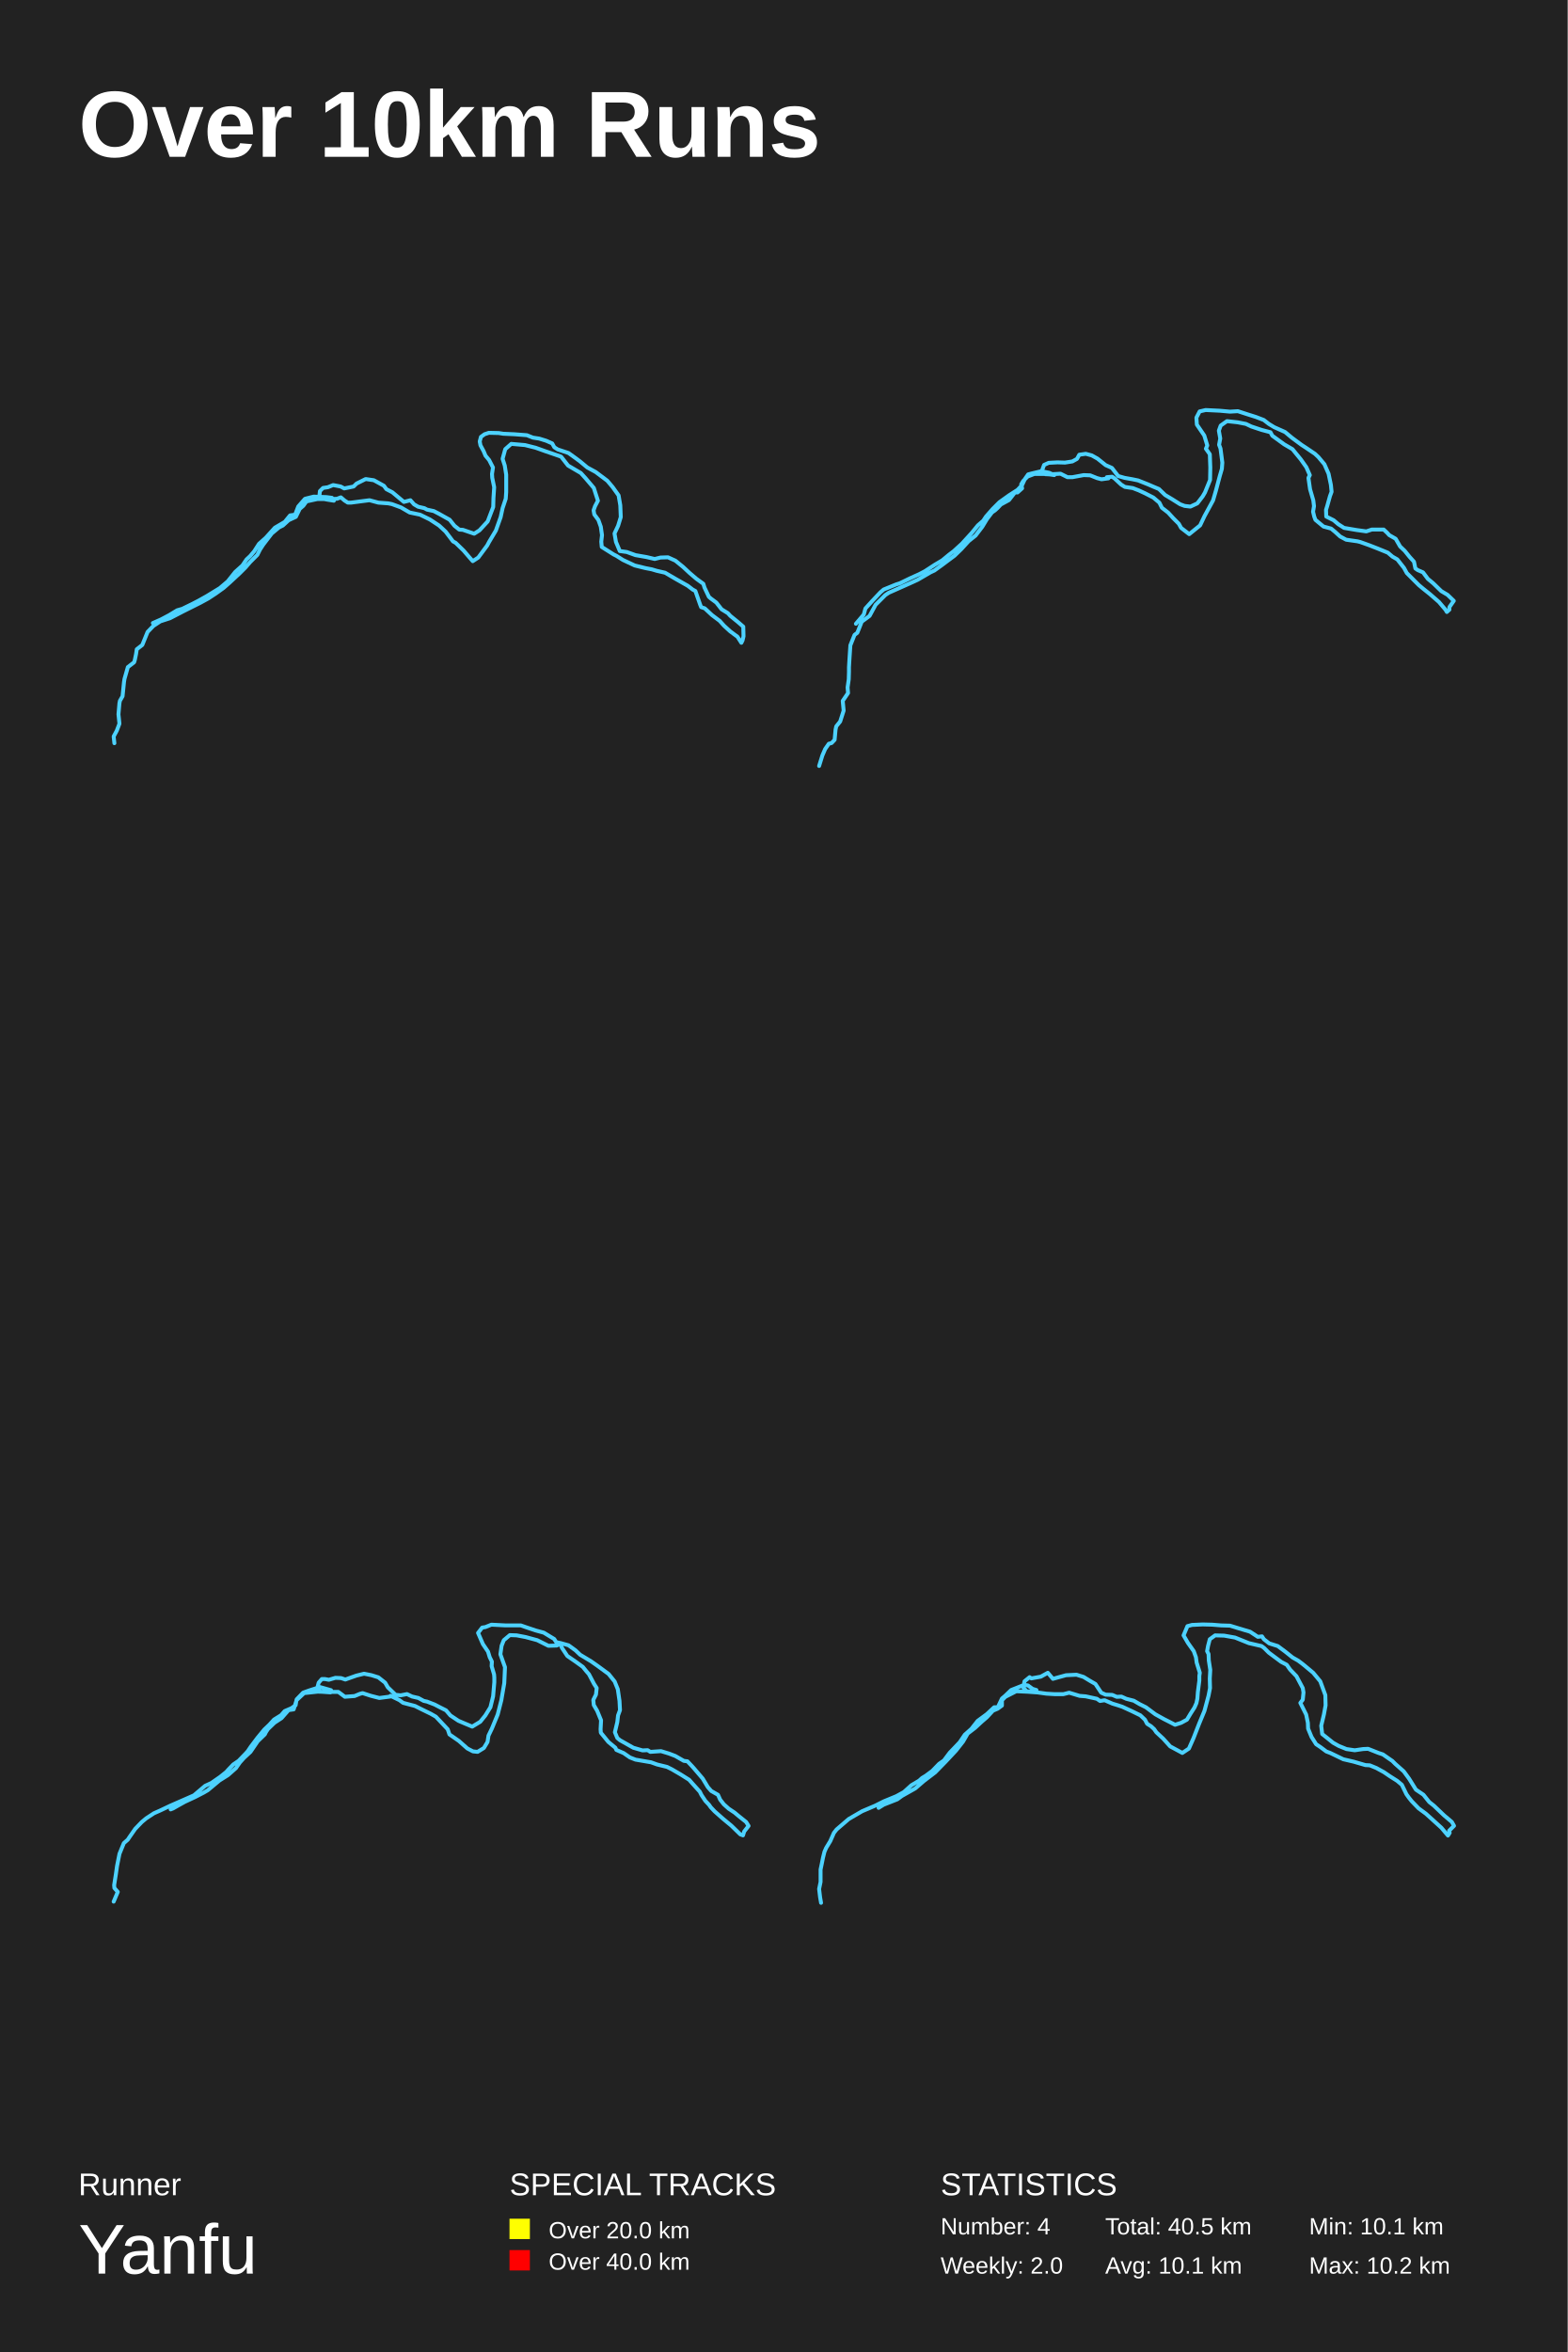
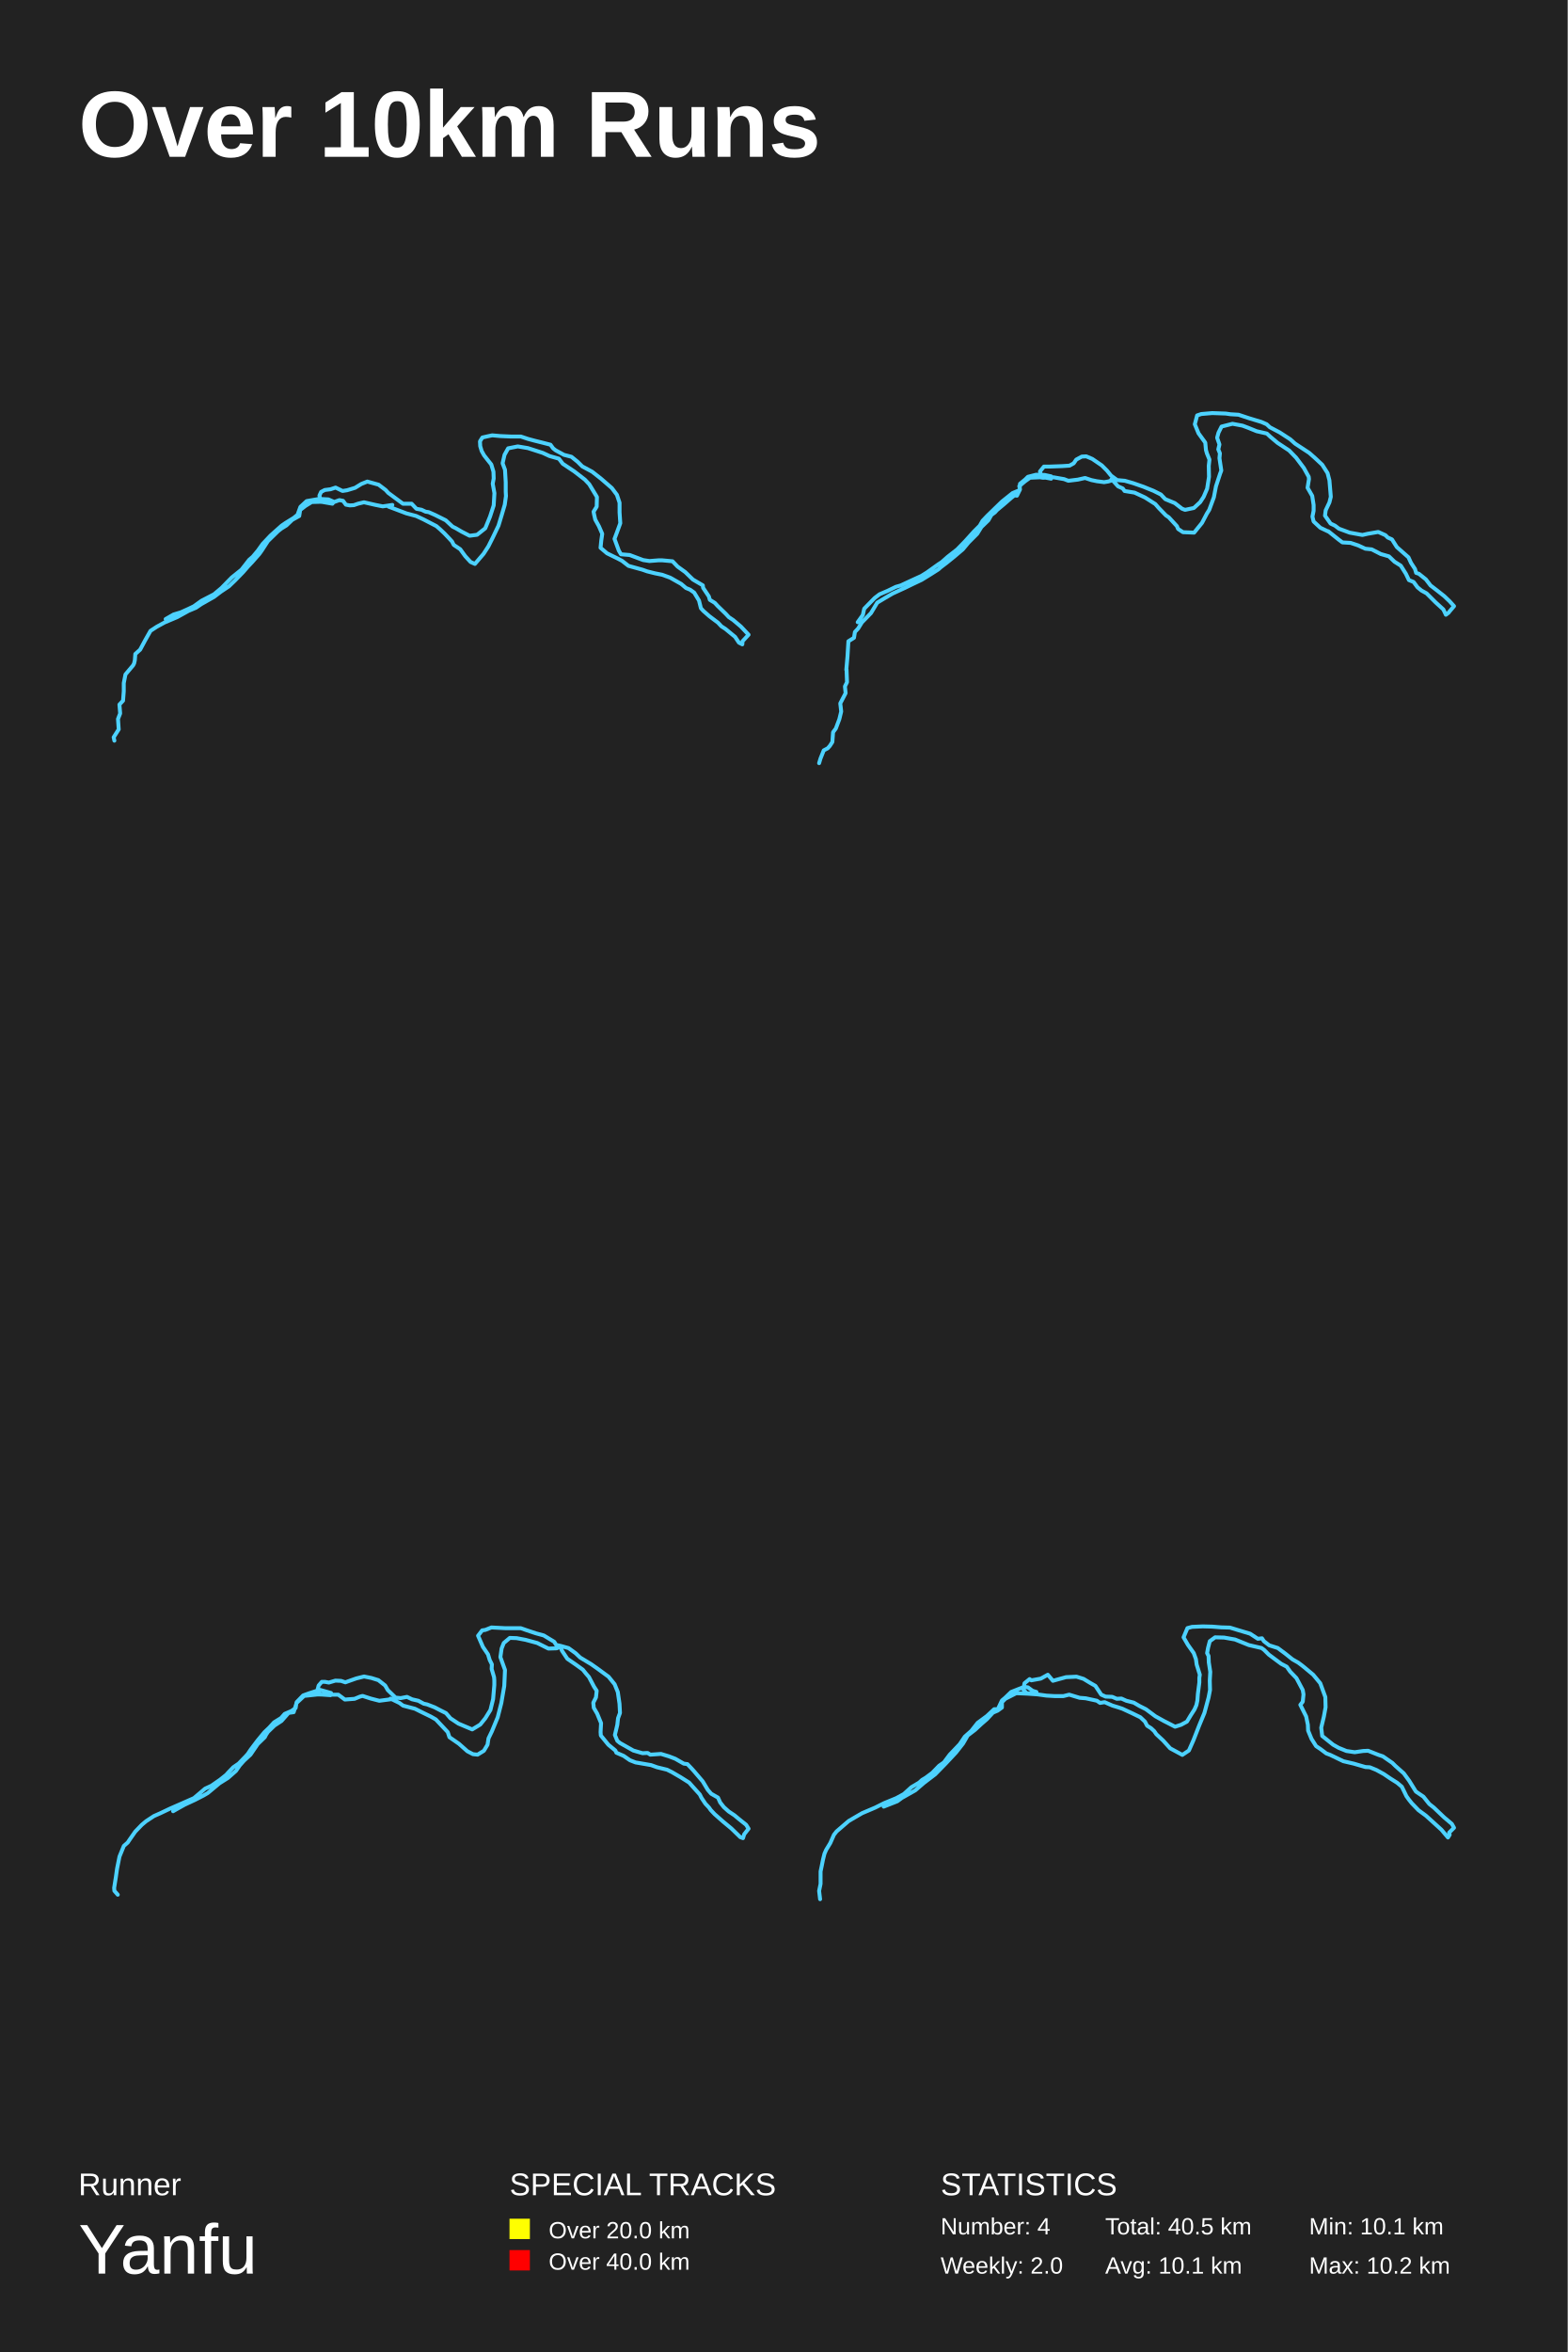
<svg xmlns="http://www.w3.org/2000/svg" baseProfile="full" height="300mm" version="1.1" viewBox="0,0,200,300" width="200mm">
  <defs />
  <rect fill="#222222" height="300" width="200" x="0" y="0" />
  <text fill="#FFFFFF" style="font-size:12px; font-family:Arial; font-weight:bold;" x="10" y="20">Over 10km Runs</text>
  <text fill="#FFFFFF" style="font-size:4px; font-family:Arial" x="10" y="280">Runner</text>
  <text fill="#FFFFFF" style="font-size:9px; font-family:Arial" x="10" y="290">Yanfu</text>
  <text fill="#FFFFFF" style="font-size:4px; font-family:Arial" x="65" y="280">SPECIAL TRACKS</text>
  <rect fill="yellow" height="2.6" width="2.6" x="65" y="283" />
  <text fill="#FFFFFF" style="font-size:3px; font-family:Arial" x="70" y="285.5">Over 20.0 km</text>
  <rect fill="red" height="2.6" width="2.6" x="65" y="287" />
  <text fill="#FFFFFF" style="font-size:3px; font-family:Arial" x="70" y="289.5">Over 40.0 km</text>
  <text fill="#FFFFFF" style="font-size:4px; font-family:Arial" x="120" y="280">STATISTICS</text>
  <text fill="#FFFFFF" style="font-size:3px; font-family:Arial" x="120" y="285">Number: 4</text>
  <text fill="#FFFFFF" style="font-size:3px; font-family:Arial" x="120" y="290">Weekly: 2.0</text>
  <text fill="#FFFFFF" style="font-size:3px; font-family:Arial" x="141" y="285">Total: 40.5 km</text>
  <text fill="#FFFFFF" style="font-size:3px; font-family:Arial" x="141" y="290">Avg: 10.1 km</text>
  <text fill="#FFFFFF" style="font-size:3px; font-family:Arial" x="167" y="285">Min: 10.1 km</text>
  <text fill="#FFFFFF" style="font-size:3px; font-family:Arial" x="167" y="290">Max: 10.2 km</text>
-   <polyline fill="none" opacity="1" points="14.592,94.795 14.5,93.935 14.899,93.198 15.237,92.308 15.114,91.11 15.237,89.697 15.298,89.39 15.636,88.806 15.82,86.994 15.882,86.595 16.312,85.09 17.11,84.475 17.202,84.168 17.356,83.431 17.448,82.817 18.154,82.264 18.829,80.605 19.566,79.838 20.457,79.254 21.685,78.855 23.343,77.995 24.817,77.258 25.554,76.889 26.567,76.336 27.55,75.691 28.532,74.985 29.3,74.309 30.589,73.111 31.296,72.405 31.91,71.698 32.831,70.777 33.169,70.101 33.568,69.487 34.673,68.043 35.594,67.275 36.086,67.03 36.823,66.354 37.744,65.924 38.235,64.91 38.696,64.511 39.095,63.958 40.507,63.651 41.06,63.651 42.257,63.651 42.994,63.62 43.486,63.436 43.946,63.835 44.376,64.112 44.775,64.112 45.481,64.02 45.942,63.958 47.139,63.805 48.276,64.112 49.534,64.204 49.995,64.296 51.162,64.726 52.267,65.371 53.588,65.648 54.846,66.262 56.013,67.03 56.412,67.398 56.842,67.798 57.426,68.565 57.794,69.057 58.132,69.241 59.145,70.224 59.882,71.084 60.312,71.575 61.018,71.115 62.154,69.579 62.4,69.118 63.26,67.675 63.874,65.955 64.119,64.818 64.519,63.62 64.58,62.76 64.58,61.378 64.58,60.549 64.396,59.382 64.119,58.522 64.457,57.293 65.225,56.617 66.975,56.771 68.326,57.109 69.616,57.57 70.875,58 71.581,58.245 72.471,59.382 74.099,60.334 74.713,61.01 75.757,62.238 76.279,63.866 75.91,64.573 75.726,65.095 75.818,65.617 76.34,66.323 76.647,67.183 76.801,68.258 76.708,69.088 76.77,69.763 78.274,70.715 78.643,70.9 79.472,71.422 80.976,72.128 82.358,72.466 83.157,72.62 83.771,72.804 84.845,73.05 86.104,73.787 87.24,74.432 87.732,74.708 88.376,75.2 88.714,75.384 89.328,77.135 89.451,77.442 89.912,77.595 90.833,78.455 91.815,79.193 92.368,79.807 93.136,80.513 94.088,81.22 94.579,81.988 94.732,81.68 94.855,81.158 94.824,79.93 94.149,79.346 93.166,78.548 92.859,78.21 92.061,77.718 91.386,76.858 90.679,76.336 90.434,76.121 89.881,74.954 89.727,74.463 88.837,73.818 88.008,73.111 87.148,72.313 86.166,71.514 85.214,71.084 84.262,71.115 83.525,71.299 82.481,71.053 81.069,70.808 79.963,70.408 79.073,70.285 78.582,69.118 78.397,68.043 78.858,67.06 79.196,65.955 79.134,64.45 78.919,63.19 78.152,62.115 77.476,61.317 76.002,60.211 74.928,59.627 74.006,58.86 73.515,58.491 72.533,57.785 71.151,57.324 70.721,57.047 70.445,56.556 69.677,56.218 68.787,55.942 67.988,55.819 67.221,55.512 65.624,55.389 64.212,55.327 63.628,55.235 62.369,55.205 61.817,55.389 61.356,55.727 61.202,56.31 61.295,56.802 61.694,57.539 61.939,58.122 62.4,58.675 62.891,59.627 62.768,60.457 62.799,60.948 63.045,62.146 62.953,63.528 62.922,64.665 62.216,66.508 61.172,67.644 60.496,68.074 59.053,67.583 58.592,67.552 57.978,67.06 57.364,66.293 56.535,65.832 56.044,65.555 55.338,65.187 54.478,65.003 54.14,64.818 53.342,64.634 52.82,64.327 52.359,63.805 51.53,64.02 50.056,62.791 49.289,62.392 48.982,61.962 47.692,61.255 46.648,61.102 45.481,61.685 45.113,62.054 43.915,62.3 43.455,62.054 42.503,61.87 41.828,62.146 41.213,62.238 40.814,62.638 40.753,63.19 40.998,63.59 41.828,63.743 42.595,63.866 42.35,63.498 41.643,63.405 40.016,63.344 38.911,63.62 38.051,64.603 37.652,65.648 37.007,65.74 36.331,66.569 35.072,67.306 33.906,68.596 33.046,69.364 32.432,70.316 31.91,70.93 31.449,71.36 30.927,72.128 30.006,72.958 29.054,74.155 28.041,75.015 26.383,76.029 25.339,76.613 24.51,77.043 23.251,77.657 22.606,77.841 21.593,78.455 20.549,79.008 19.505,79.469" stroke="#4DD2FF" stroke-dasharray="none" stroke-linecap="round" stroke-linejoin="round" stroke-width="0.5" />
-   <polyline fill="none" opacity="1" points="104.5,97.7 104.913,96.371 105.268,95.544 105.74,94.865 106.095,94.776 106.478,94.363 106.597,93.063 106.685,92.649 107.187,92.029 107.63,90.641 107.512,89.4 108.191,88.396 108.132,87.687 108.28,86.653 108.309,85.708 108.309,85.117 108.368,84.113 108.487,82.311 109.018,80.982 109.372,80.716 109.727,79.83 109.933,79.298 110.937,78.559 111.705,77.142 112.945,75.901 113.388,75.606 114.983,74.897 116.046,74.424 117.08,73.951 118.704,73.006 119.206,72.77 120.151,72.09 120.623,71.736 121.775,70.879 122.631,70.052 123.576,69.018 124.462,68.31 125.318,67.187 125.909,66.212 126.559,65.356 126.943,65.09 127.297,64.765 127.681,64.351 128.714,63.79 129.482,62.815 129.807,62.815 130.398,62.284 130.279,61.782 130.545,61.338 131.106,60.777 131.963,60.452 133.085,60.452 134.236,60.482 135.299,60.423 136.185,60.866 136.806,60.866 138.252,60.6 139.079,60.63 139.965,60.984 140.526,61.132 141.412,61.014 141.205,60.866 141.885,60.807 142.18,61.014 143.036,61.811 143.509,62.106 144.513,62.254 145.281,62.55 146.107,62.934 147.141,63.465 147.909,64.115 148.234,64.765 149.031,65.385 149.68,66.094 150.389,66.803 150.684,67.335 151.718,68.132 153.106,67.01 153.667,65.828 154.199,64.854 154.76,63.82 155.114,62.609 155.616,60.718 155.882,59.802 155.941,59.005 155.764,57.646 155.705,57.203 155.527,56.73 155.675,55.933 155.498,54.929 155.734,54.279 156.531,53.717 157.89,53.865 158.953,54.072 159.632,54.397 160.961,54.84 162.083,55.135 162.319,55.578 163.825,56.671 164.888,57.292 165.951,58.591 166.66,59.596 167.103,60.6 166.926,60.954 167.133,62.402 167.546,63.82 167.635,64.558 167.516,65.267 167.664,65.887 167.812,66.301 168.845,67.158 169.82,67.423 170.322,67.837 170.971,68.428 171.739,68.841 173.186,69.048 173.54,69.137 174.692,69.55 175.755,69.964 177.055,70.495 177.645,70.998 178.265,71.352 179.122,72.445 179.476,73.095 180.096,73.715 180.509,74.129 181.011,74.631 181.543,75.074 182.429,75.783 183.581,76.787 184.407,77.762 184.585,78.057 184.909,77.762 184.909,77.437 185.47,76.639 184.673,75.871 183.876,75.399 182.842,74.394 182.163,73.833 181.543,73.006 180.864,72.711 180.569,72.504 180.391,71.647 179.83,71.027 179.21,70.259 178.62,69.698 178.059,68.723 177.232,68.25 176.966,67.955 176.523,67.542 175.017,67.542 174.308,67.778 173.038,67.601 171.473,67.335 170.735,66.862 170.145,66.36 169.2,65.887 169.17,65.031 169.318,64.558 169.672,63.288 169.879,62.727 169.79,61.841 169.495,60.423 168.963,59.212 168.196,58.296 167.753,57.882 166.571,57.085 166.069,56.76 164.829,55.844 163.943,55.106 162.555,54.485 161.876,54.072 161.227,53.57 160.223,53.186 159.1,52.831 157.919,52.447 156.915,52.506 155.616,52.388 153.815,52.3 153.047,52.477 152.633,53.274 152.692,54.161 153.637,55.549 154.021,56.819 153.844,57.233 154.346,57.941 154.376,58.857 154.405,59.625 154.376,61.22 153.726,62.815 153.431,63.318 152.752,64.204 151.866,64.617 151.127,64.529 150.566,64.322 149.533,63.672 148.647,63.14 147.85,62.372 147.141,62.077 146.462,61.782 145.192,61.279 144.483,61.132 143.479,60.954 142.652,60.718 141.855,59.684 141.058,59.33 140.024,58.503 139.286,58.089 138.518,57.882 137.691,58.001 137.396,58.532 136.806,58.857 135.861,59.005 134.916,58.975 133.793,59.034 133.203,59.3 132.937,60.009 133.351,60.482 133.912,60.511 134.502,60.6 133.853,60.305 132.849,60.098 131.608,60.393 131.165,60.511 130.752,61.102 130.398,61.87 129.807,62.49 128.744,63.17 127.504,64.056 126.647,64.913 125.791,65.887 125.437,66.419 124.757,67.01 123.96,67.985 122.72,69.343 121.686,70.289 121.066,70.761 120.21,71.47 119.265,72.031 117.995,72.858 117.257,73.242 116.076,73.774 114.806,74.394 114.333,74.542 112.739,75.192 112.325,75.547 111.292,76.639 110.406,77.614 110.199,78.382 109.195,79.564" stroke="#4DD2FF" stroke-dasharray="none" stroke-linecap="round" stroke-linejoin="round" stroke-width="0.5" />
-   <polyline fill="none" opacity="1" points="21.774,230.79 22.083,230.666 22.733,230.294 23.569,229.83 24.9,229.211 25.983,228.653 26.509,228.344 27.995,227.105 29.078,226.424 30.1,225.526 30.595,224.814 31.121,224.226 31.957,223.452 32.885,222.09 33.783,221.223 33.938,220.913 34.185,220.542 35.021,219.737 35.918,219.148 36.816,218.127 37.466,218.034 37.837,216.857 38.797,215.959 40.53,215.774 41.675,215.805 42.573,215.805 43.161,215.805 43.997,216.424 45.235,216.331 45.916,216.052 46.256,215.959 47.309,216.3 48.392,216.579 49.816,216.393 49.816,216.3 50.961,216.857 51.425,217.198 52.942,217.6 53.746,218.003 54.954,218.591 55.604,218.963 56.13,219.52 57.12,220.573 57.337,221.223 58.544,222.059 59.627,223.019 60.339,223.39 60.927,223.452 61.732,222.957 62.196,222.183 62.32,221.378 62.753,220.48 63.496,218.684 63.96,216.857 64.022,216.486 64.332,214.69 64.425,212.647 63.837,211.006 63.991,209.922 64.27,209.21 65.044,208.56 65.91,208.591 67.056,208.808 68.541,209.21 69.965,209.922 71.017,209.891 71.482,209.674 71.698,210.201 72.379,211.222 73.463,211.966 74.36,212.616 74.732,213.08 75.134,213.545 75.784,214.783 76.124,215.309 76.032,216.145 75.691,216.826 75.753,217.477 76.186,218.22 76.682,219.427 76.62,220.573 76.651,221.006 77.61,222.183 78.508,222.926 78.631,223.204 79.56,223.607 80.365,224.164 81.077,224.443 83.058,224.783 83.831,225.062 85.1,225.372 85.719,225.681 86.834,226.331 87.917,227.012 88.412,227.57 89.279,228.53 89.495,228.963 89.991,229.706 90.455,230.201 90.672,230.511 91.167,231.037 92.219,231.966 93.302,232.864 94.448,233.979 94.788,234.102 94.943,233.607 95.5,232.895 95.19,232.4 94.262,231.657 93.705,231.192 92.962,230.697 92.343,230.14 91.879,229.551 91.6,228.932 90.733,228.437 90.3,227.941 89.65,226.858 88.536,225.557 88.288,225.279 87.7,224.659 87.236,224.598 86.153,223.978 85.348,223.669 84.327,223.359 82.965,223.452 82.624,223.235 81.974,223.266 80.798,222.926 79.096,221.966 78.755,221.687 78.446,220.944 78.755,219.644 78.848,218.808 79.096,218.127 79.034,216.95 78.817,215.464 78.415,214.473 77.641,213.514 76.248,212.492 75.412,211.904 74.02,211.068 73.432,210.51 72.534,209.86 71.544,209.582 70.955,209.458 70.708,209.055 70.244,208.777 69.377,208.25 68.356,207.972 67.241,207.6 66.437,207.321 65.353,207.321 64.487,207.321 62.691,207.229 61.918,207.538 61.515,207.6 60.989,208.281 61.608,209.705 62.258,210.665 62.475,211.377 62.753,211.935 62.722,212.523 63.032,213.575 63.063,213.978 63.063,214.566 62.908,216.362 62.568,217.755 61.918,218.808 61.268,219.613 60.246,220.232 59.287,219.83 58.482,219.489 57.461,218.808 56.904,218.158 56.161,217.786 55.449,217.415 54.489,217.043 54.056,216.95 53.375,216.579 52.57,216.393 51.92,216.083 51.116,216.238 50.466,216.176 49.475,215.216 49.135,214.628 48.268,213.947 47.37,213.668 46.442,213.483 45.451,213.73 44.399,214.102 44.059,214.226 43.502,214.04 42.79,214.009 41.954,214.257 41.459,214.164 41.056,214.164 40.654,214.628 40.468,215.34 40.871,215.774 42.171,215.867 42.233,215.588 41.366,215.34 40.809,215.185 39.447,215.619 38.673,215.898 37.837,216.764 37.714,217.508 37.187,217.879 36.321,218.251 35.857,218.777 34.959,219.334 34.371,219.984 33.721,220.604 32.854,221.656 31.988,222.802 31.616,223.359 31.338,223.669 30.44,224.598 29.759,225.062 29.109,225.743 28.861,226.022 28.088,226.641 26.973,227.415 26.169,227.786 24.745,228.994 23.197,229.675 21.712,230.325 20.474,230.914 19.638,231.285 18.647,231.935 18.09,232.4 17.255,233.267 16.543,234.288 16.295,234.66 15.8,235.093 15.243,236.456 14.933,238.004 14.779,239.087 14.562,240.449 14.593,240.821 15.026,241.316 14.5,242.555" stroke="#4DD2FF" stroke-dasharray="none" stroke-linecap="round" stroke-linejoin="round" stroke-width="0.5" />
-   <polyline fill="none" opacity="1" points="112.089,230.593 112.739,230.19 114.474,229.508 115.063,229.074 116.766,228.114 117.881,227.153 119.306,226.069 120.638,224.706 121.97,223.28 122.868,222.134 123.457,221.111 124.386,220.399 125.222,219.624 125.904,219.036 126.678,218.199 127.267,217.951 127.824,217.548 127.824,216.867 128.258,216.433 129.652,215.72 131.077,215.782 132.378,215.875 133.493,216.03 134.546,216.092 135.661,216.092 136.404,215.906 137.736,216.309 138.511,216.371 139.936,216.681 140.338,216.96 140.927,216.867 141.918,217.3 142.63,217.517 143.188,217.703 144.396,218.261 145.48,218.788 146.069,219.345 146.347,219.872 146.843,220.182 147.246,220.554 147.524,220.957 148.392,221.762 149.29,222.754 150.839,223.59 151.675,223.033 152.264,221.7 152.976,219.872 153.658,218.23 154.184,216.278 154.37,215.317 154.339,214.109 154.401,212.994 154.215,211.785 154.184,210.98 153.998,210.608 154.122,209.926 154.339,209.089 155.02,208.594 156.167,208.625 157.56,208.873 159.326,209.585 160.937,209.957 161.277,210.205 161.866,210.794 163.446,211.971 164.158,212.343 164.592,212.963 165.397,213.799 166.202,215.317 166.295,215.875 166.202,216.805 165.893,217.207 166.636,218.695 166.853,219.748 166.884,220.492 167.318,221.545 167.906,222.475 168.464,222.847 169.207,223.404 169.703,223.59 171.375,224.396 172.707,224.706 174.194,225.139 174.752,225.17 175.588,225.511 176.548,226.038 177.323,226.565 178.252,227.153 178.84,227.649 179.429,228.858 179.739,229.291 180.11,229.756 180.978,230.655 181.907,231.336 182.867,232.204 183.889,233.133 184.726,234.125 184.942,233.784 184.88,233.505 185.5,232.886 185.221,232.39 184.23,231.553 182.929,230.314 182.341,229.849 181.597,228.92 180.637,228.269 179.77,226.875 179.088,225.945 178.004,224.985 177.632,224.613 176.424,223.776 175.867,223.59 174.535,223.063 173.884,223.094 172.831,223.249 171.778,223.094 170.787,222.692 170.074,222.289 168.68,221.173 168.557,220.12 168.897,218.695 169.114,217.517 169.083,216.216 168.433,214.45 167.534,213.365 166.419,212.436 166.11,212.188 165.614,211.816 164.902,211.413 163.972,210.67 163.012,209.957 161.928,209.616 161.246,209.089 160.999,208.718 160.472,208.78 159.481,208.129 158.025,207.695 156.91,207.354 155.795,207.323 154.649,207.23 153.441,207.199 152.078,207.261 151.489,207.416 150.994,208.594 151.551,209.554 152.295,210.608 152.573,211.382 152.666,212.064 152.945,212.963 153.069,213.365 153.007,213.768 153.007,214.357 152.821,215.813 152.759,216.65 152.635,217.238 152.388,217.796 151.892,218.571 151.427,219.345 150.684,219.748 149.91,219.996 148.887,219.469 148.516,219.283 147.401,218.664 146.193,217.765 145.387,217.362 144.644,216.929 143.684,216.681 143.064,216.402 142.476,216.433 141.887,216.185 141.051,216.154 140.493,215.906 139.75,214.791 139.099,214.419 138.232,213.892 137.334,213.613 136.002,213.675 134.763,214.016 134.329,214.14 133.679,213.365 132.78,213.861 131.572,214.078 131.355,213.923 130.705,214.45 130.55,215.255 130.984,215.72 132.006,215.813 132.223,215.565 131.727,215.41 131.139,214.977 130.643,214.915 129.001,215.565 128.227,216.309 127.824,216.65 127.298,217.765 126.833,217.765 125.904,218.633 124.727,219.5 123.921,220.523 123.085,221.266 122.435,222.227 121.846,222.847 121.165,223.559 120.421,224.551 119.802,224.985 118.934,225.883 118.098,226.503 117.633,226.782 117.262,227.122 116.271,227.711 115.31,228.579 114.35,229.105 112.77,229.756 111.655,230.314 109.983,231.026 108.279,232.018 106.73,233.35 106.389,233.784 105.925,234.838 105.398,235.705 105.181,236.201 104.996,236.945 104.841,237.719 104.686,238.463 104.686,240.043 104.5,240.942 104.624,241.995 104.748,242.708" stroke="#4DD2FF" stroke-dasharray="none" stroke-linecap="round" stroke-linejoin="round" stroke-width="0.5" />
+   <polyline fill="none" opacity="1" points="14.592,94.473 14.5,94.043 15.145,93.029 15.053,91.709 15.329,91.002 15.237,89.866 15.697,89.374 15.79,88.176 15.79,87.132 16.005,86.026 16.987,84.859 17.11,84.614 17.202,84.214 17.263,83.416 17.878,82.863 18.522,81.665 19.198,80.467 19.996,79.945 21.009,79.392 22.606,78.716 24.049,77.918 25.001,77.519 25.677,77.058 27.304,76.136 28.194,75.461 29.208,74.785 29.975,74.048 31.019,72.973 31.633,72.266 32.155,71.714 33.077,70.669 33.384,70.239 34.182,69.011 35.472,67.751 35.901,67.414 36.546,67.014 37.283,66.308 38.174,65.816 38.296,65.049 38.972,64.526 39.77,64.035 40.876,64.004 41.275,64.035 42.626,64.035 43.301,63.789 43.762,63.881 44.13,64.373 44.622,64.465 45.144,64.434 45.666,64.25 46.433,64.066 47.907,64.404 48.828,64.588 50.056,64.404 49.565,64.619 51.837,65.479 53.096,65.816 54.017,66.246 55.676,67.106 56.136,67.506 56.689,68.028 57.334,68.704 57.671,69.072 57.886,69.502 58.715,70.055 59.36,70.946 60.036,71.683 60.588,71.929 61.694,70.639 62.308,69.686 62.861,68.581 63.597,67.045 63.997,65.724 64.396,64.373 64.549,63.267 64.519,62.714 64.519,61.516 64.426,59.919 64.119,59.09 64.365,58.015 64.826,57.186 66.054,56.94 67.343,57.155 69.247,57.769 70.107,58.169 71.304,58.506 71.796,59.151 73.27,60.134 74.621,61.179 75.173,61.762 76.156,63.39 76.125,64.619 75.726,65.264 75.787,65.601 75.941,66.277 76.401,67.106 76.831,68.089 76.708,68.949 76.616,69.871 77.445,70.577 78.827,71.253 79.349,71.529 80.178,72.174 81.959,72.666 82.573,72.881 83.556,73.126 84.477,73.311 85.49,73.679 86.903,74.478 87.517,75 88.039,75.215 88.561,75.584 89.175,76.597 89.42,77.58 89.727,77.918 90.495,78.594 91.6,79.423 92.03,79.884 92.552,80.221 93.781,81.235 94.272,81.972 94.702,82.187 94.732,81.788 95.5,80.959 94.517,79.914 93.535,79.085 92.982,78.716 92.583,78.286 91.539,77.273 91.201,76.904 90.556,76.505 90.434,76.075 89.697,74.969 89.666,74.662 88.407,73.925 87.425,72.973 86.442,72.266 85.797,71.591 84.477,71.468 84.016,71.468 82.85,71.56 82.051,71.437 80.332,70.792 79.226,70.7 78.95,70.239 78.397,68.734 78.674,67.997 79.134,66.738 79.042,65.356 79.042,64.127 78.704,63.114 78.06,62.254 76.678,61.056 75.542,60.165 74.283,59.489 73.699,58.906 72.901,58.261 71.949,58.015 70.875,57.431 70.567,57.186 70.23,56.725 69.155,56.449 68.172,56.203 67.374,55.988 66.453,55.681 65.194,55.681 63.812,55.619 62.799,55.527 62.216,55.65 61.54,55.804 61.233,56.295 61.264,56.909 61.448,57.524 61.755,58.076 62.308,58.783 62.676,59.244 62.953,60.165 62.983,61.025 62.861,61.701 63.075,62.899 62.983,64.465 62.523,65.878 61.909,67.383 60.865,68.212 59.913,68.335 58.9,67.813 58.163,67.383 57.733,67.168 56.873,66.369 56.197,66.031 55.522,65.694 54.693,65.325 54.294,65.264 53.772,65.018 53.127,64.895 52.513,64.25 51.745,64.25 51.408,64.25 49.534,62.868 49.197,62.499 48.306,61.824 46.863,61.424 46.096,61.731 45.297,62.223 44.284,62.53 43.701,62.622 42.81,62.192 42.165,62.407 41.428,62.499 40.968,62.745 40.753,63.206 40.876,63.789 41.183,64.035 42.411,64.25 42.595,64.004 41.889,63.697 40.722,63.636 39.125,63.912 38.327,64.649 37.959,65.663 37.467,66.062 36.423,66.707 35.932,67.045 34.52,68.304 33.506,69.379 32.892,70.239 32.248,71.007 31.787,71.406 31.265,72.082 30.804,72.666 29.545,73.679 28.256,75 27.304,75.799 25.707,76.628 24.725,77.334 24.019,77.672 23.067,78.102 22.146,78.379 21.132,78.962" stroke="#4DD2FF" stroke-dasharray="none" stroke-linecap="round" stroke-linejoin="round" stroke-width="0.5" />
+   <polyline fill="none" opacity="1" points="104.5,97.34 104.678,96.747 105.093,95.709 105.597,95.442 105.864,95.145 106.191,94.64 106.28,93.394 106.635,92.92 107.08,91.733 107.318,90.754 107.199,89.716 107.881,88.41 107.792,87.55 108.059,87.016 108,85.384 107.97,85.443 108.118,83.752 108.237,81.794 108.949,81.349 109.068,80.607 109.483,80.162 109.957,79.391 111.114,78.204 111.915,76.869 112.953,76.246 113.872,75.712 115.415,75 116.393,74.525 117.58,73.962 118.737,73.25 119.715,72.627 120.012,72.36 120.753,71.796 121.673,71.054 122.83,70.075 123.571,69.185 124.668,68.087 125.202,67.227 126.092,66.367 126.478,65.684 126.923,65.358 127.189,65.061 128.079,64.319 128.999,63.518 129.414,63.192 129.74,63.222 130.126,62.421 130.037,62.005 130.778,61.382 131.401,60.937 132.676,60.878 133.062,60.937 134.397,60.878 135.761,61.115 136.295,61.323 137.511,61.175 138.43,60.967 139.231,61.234 139.943,61.382 140.863,61.501 141.396,61.412 141.693,61.323 141.812,61.115 142.642,62.035 143.235,62.302 143.473,62.628 144.748,62.836 145.578,63.222 146.083,63.459 147.388,64.29 147.832,64.794 148.752,65.743 149.108,65.981 150.146,67.108 150.294,67.464 150.917,67.88 152.341,67.939 153.349,66.693 153.972,65.506 154.269,65.031 154.862,63.429 155.129,62.035 155.663,60.403 155.811,60.017 155.574,58.445 155.633,57.822 155.425,57.318 155.574,56.695 155.277,55.834 155.455,55.182 155.841,54.41 157.235,54.054 158.51,54.291 159.222,54.558 160.319,55.004 161.624,55.3 162.069,55.716 162.988,56.487 164.471,57.466 165.361,58.386 166.34,59.691 166.963,60.819 166.992,61.115 166.815,62.213 167.408,63.251 167.586,64.408 167.586,65.15 167.437,65.892 167.586,66.515 168.446,67.316 169.514,67.82 169.454,67.761 170.789,68.829 171.263,69.185 172.302,69.244 173.28,69.571 174.17,69.986 175.001,70.075 176.157,70.668 177.195,70.965 177.907,71.648 178.708,72.152 179.36,73.19 179.746,73.991 180.339,74.229 180.843,74.911 181.348,75.326 182,75.682 183.157,76.839 184.136,77.73 184.462,78.412 184.818,78.145 184.847,78.086 185.5,77.314 184.936,76.691 184.254,76.038 183.276,75.267 182.504,74.674 181.911,73.902 181.021,73.19 180.666,73.072 180.517,72.567 180.013,71.796 179.687,71.084 178.708,70.223 178.204,69.778 177.581,68.799 177.047,68.562 176.75,68.265 175.831,67.85 174.467,68.087 173.814,68.236 172.183,67.939 170.819,67.435 170.314,67.049 169.751,66.782 169.039,65.773 169.128,65.091 169.603,64.082 169.78,63.37 169.721,62.658 169.603,61.264 169.365,60.344 168.683,59.276 167.793,58.445 167.022,57.763 166.162,57.199 165.213,56.576 164.62,56.042 163.255,55.152 162.01,54.499 161.594,54.113 160.912,53.817 159.34,53.342 158.006,52.897 156.997,52.838 156.374,52.749 154.654,52.689 153.26,52.808 152.726,52.986 152.43,54.113 152.904,55.271 153.764,56.457 153.853,57.407 153.972,57.822 154.298,58.623 154.209,59.424 154.239,60.819 154.002,62.332 153.557,63.37 153.112,64.052 152.311,64.794 151.184,65.031 150.798,64.883 149.879,64.171 148.663,63.667 148.099,63.073 147.15,62.599 146.409,62.302 145.905,62.094 144.54,61.62 143.502,61.323 142.523,61.234 141.752,60.67 141.218,60.017 140.566,59.365 139.35,58.534 138.579,58.208 138.015,58.237 137.303,58.623 136.977,59.098 136.443,59.394 135.524,59.454 133.893,59.513 133.181,59.513 132.676,60.136 132.825,60.611 133.299,60.908 134.1,61.056 134.1,60.759 133.27,60.581 132.172,60.552 131.134,60.819 130.808,61.145 130.126,61.709 130.096,62.51 129.177,62.895 127.842,63.963 126.982,64.794 125.944,65.803 125.351,66.426 124.995,67.049 124.253,67.791 123.126,69.037 122.118,70.075 120.902,71.024 120.131,71.707 119.715,71.974 118.262,73.012 117.55,73.457 116.186,74.08 114.91,74.674 114.288,74.852 113.25,75.356 112.211,75.801 111.589,76.276 110.254,77.641 110.076,78.442 109.423,79.361" stroke="#4DD2FF" stroke-dasharray="none" stroke-linecap="round" stroke-linejoin="round" stroke-width="0.5" />
+   <polyline fill="none" opacity="1" points="22.083,231.022 22.733,230.65 23.569,230.186 24.9,229.567 25.983,229.009 26.509,228.7 27.995,227.461 29.078,226.78 30.1,225.882 30.595,225.17 31.121,224.582 31.957,223.808 32.885,222.446 33.783,221.579 33.938,221.269 34.185,220.898 35.021,220.093 35.918,219.504 36.816,218.483 37.466,218.39 37.837,217.213 38.797,216.316 40.53,216.13 41.675,216.161 42.573,216.161 43.161,216.161 43.997,216.78 45.235,216.687 45.916,216.408 46.256,216.316 47.309,216.656 48.392,216.935 49.816,216.749 49.816,216.656 50.961,217.213 51.425,217.554 52.942,217.956 53.746,218.359 54.954,218.947 55.604,219.319 56.13,219.876 57.12,220.929 57.337,221.579 58.544,222.415 59.627,223.375 60.339,223.746 60.927,223.808 61.732,223.313 62.196,222.539 62.32,221.734 62.753,220.836 63.496,219.04 63.96,217.213 64.022,216.842 64.332,215.046 64.425,213.003 63.837,211.362 63.991,210.278 64.27,209.566 65.044,208.916 65.91,208.947 67.056,209.164 68.541,209.566 69.965,210.278 71.017,210.247 71.482,210.03 71.698,210.557 72.379,211.579 73.463,212.322 74.36,212.972 74.732,213.436 75.134,213.901 75.784,215.139 76.124,215.665 76.032,216.501 75.691,217.182 75.753,217.833 76.186,218.576 76.682,219.783 76.62,220.929 76.651,221.362 77.61,222.539 78.508,223.282 78.631,223.56 79.56,223.963 80.365,224.52 81.077,224.799 83.058,225.139 83.831,225.418 85.1,225.728 85.719,226.037 86.834,226.687 87.917,227.369 88.412,227.926 89.279,228.886 89.495,229.319 89.991,230.062 90.455,230.557 90.672,230.867 91.167,231.393 92.219,232.322 93.302,233.22 94.448,234.335 94.788,234.459 94.943,233.963 95.5,233.251 95.19,232.756 94.262,232.013 93.705,231.548 92.962,231.053 92.343,230.496 91.879,229.907 91.6,229.288 90.733,228.793 90.3,228.297 89.65,227.214 88.536,225.913 88.288,225.635 87.7,225.016 87.236,224.954 86.153,224.334 85.348,224.025 84.327,223.715 82.965,223.808 82.624,223.591 81.974,223.622 80.798,223.282 79.096,222.322 78.755,222.043 78.446,221.3 78.755,220 78.848,219.164 79.096,218.483 79.034,217.306 78.817,215.82 78.415,214.829 77.641,213.87 76.248,212.848 75.412,212.26 74.02,211.424 73.432,210.866 72.534,210.216 71.544,209.938 70.955,209.814 70.708,209.411 70.244,209.133 69.377,208.606 68.356,208.328 67.241,207.956 66.437,207.677 65.353,207.677 64.487,207.677 62.691,207.585 61.918,207.894 61.515,207.956 60.989,208.637 61.608,210.061 62.258,211.021 62.475,211.733 62.753,212.291 62.722,212.879 63.032,213.932 63.063,214.334 63.063,214.922 62.908,216.718 62.568,218.111 61.918,219.164 61.268,219.969 60.246,220.588 59.287,220.186 58.482,219.845 57.461,219.164 56.904,218.514 56.161,218.142 55.449,217.771 54.489,217.399 54.056,217.306 53.375,216.935 52.57,216.749 51.92,216.439 51.116,216.594 50.466,216.532 49.475,215.572 49.135,214.984 48.268,214.303 47.37,214.024 46.442,213.839 45.451,214.086 44.399,214.458 44.059,214.582 43.502,214.396 42.79,214.365 41.954,214.613 41.459,214.52 41.056,214.52 40.654,214.984 40.468,215.696 40.871,216.13 42.171,216.223 42.233,215.944 41.366,215.696 40.809,215.541 39.447,215.975 38.673,216.254 37.837,217.12 37.714,217.864 37.187,218.235 36.321,218.607 35.857,219.133 34.959,219.69 34.371,220.34 33.721,220.96 32.854,222.012 31.988,223.158 31.616,223.715 31.338,224.025 30.44,224.954 29.759,225.418 29.109,226.099 28.861,226.378 28.088,226.997 26.973,227.771 26.169,228.143 24.745,229.35 23.197,230.031 21.712,230.681 20.474,231.27 19.638,231.641 18.647,232.291 18.09,232.756 17.255,233.623 16.543,234.644 16.295,235.016 15.8,235.449 15.243,236.812 14.933,238.36 14.779,239.443 14.562,240.805 14.593,241.177 15.026,241.672" stroke="#4DD2FF" stroke-dasharray="none" stroke-linecap="round" stroke-linejoin="round" stroke-width="0.5" />
+   <polyline fill="none" opacity="1" points="112.739,230.438 114.474,229.756 115.063,229.322 116.766,228.362 117.881,227.401 119.306,226.317 120.638,224.954 121.97,223.528 122.868,222.382 123.457,221.359 124.386,220.647 125.222,219.872 125.904,219.283 126.678,218.447 127.267,218.199 127.824,217.796 127.824,217.114 128.258,216.681 129.652,215.968 131.077,216.03 132.378,216.123 133.493,216.278 134.546,216.34 135.661,216.34 136.404,216.154 137.736,216.557 138.511,216.619 139.936,216.929 140.338,217.207 140.927,217.114 141.918,217.548 142.63,217.765 143.188,217.951 144.396,218.509 145.48,219.036 146.069,219.593 146.347,220.12 146.843,220.43 147.246,220.802 147.524,221.204 148.392,222.01 149.29,223.002 150.839,223.838 151.675,223.28 152.264,221.948 152.976,220.12 153.658,218.478 154.184,216.526 154.37,215.565 154.339,214.357 154.401,213.241 154.215,212.033 154.184,211.227 153.998,210.856 154.122,210.174 154.339,209.337 155.02,208.842 156.167,208.873 157.56,209.12 159.326,209.833 160.937,210.205 161.277,210.453 161.866,211.042 163.446,212.219 164.158,212.591 164.592,213.21 165.397,214.047 166.202,215.565 166.295,216.123 166.202,217.053 165.893,217.455 166.636,218.943 166.853,219.996 166.884,220.74 167.318,221.793 167.906,222.723 168.464,223.094 169.207,223.652 169.703,223.838 171.375,224.644 172.707,224.954 174.194,225.387 174.752,225.418 175.588,225.759 176.548,226.286 177.323,226.813 178.252,227.401 178.84,227.897 179.429,229.105 179.739,229.539 180.11,230.004 180.978,230.903 181.907,231.584 182.867,232.452 183.889,233.381 184.726,234.373 184.942,234.032 184.88,233.753 185.5,233.133 185.221,232.638 184.23,231.801 182.929,230.562 182.341,230.097 181.597,229.167 180.637,228.517 179.77,227.122 179.088,226.193 178.004,225.232 177.632,224.861 176.424,224.024 175.867,223.838 174.535,223.311 173.884,223.342 172.831,223.497 171.778,223.342 170.787,222.94 170.074,222.537 168.68,221.421 168.557,220.368 168.897,218.943 169.114,217.765 169.083,216.464 168.433,214.698 167.534,213.613 166.419,212.684 166.11,212.436 165.614,212.064 164.902,211.661 163.972,210.918 163.012,210.205 161.928,209.864 161.246,209.337 160.999,208.966 160.472,209.028 159.481,208.377 158.025,207.943 156.91,207.602 155.795,207.571 154.649,207.478 153.441,207.447 152.078,207.509 151.489,207.664 150.994,208.842 151.551,209.802 152.295,210.856 152.573,211.63 152.666,212.312 152.945,213.21 153.069,213.613 153.007,214.016 153.007,214.605 152.821,216.061 152.759,216.898 152.635,217.486 152.388,218.044 151.892,218.819 151.427,219.593 150.684,219.996 149.91,220.244 148.887,219.717 148.516,219.531 147.401,218.912 146.193,218.013 145.387,217.61 144.644,217.176 143.684,216.929 143.064,216.65 142.476,216.681 141.887,216.433 141.051,216.402 140.493,216.154 139.75,215.039 139.099,214.667 138.232,214.14 137.334,213.861 136.002,213.923 134.763,214.264 134.329,214.388 133.679,213.613 132.78,214.109 131.572,214.326 131.355,214.171 130.705,214.698 130.55,215.503 130.984,215.968 132.006,216.061 132.223,215.813 131.727,215.658 131.139,215.224 130.643,215.162 129.001,215.813 128.227,216.557 127.824,216.898 127.298,218.013 126.833,218.013 125.904,218.881 124.727,219.748 123.921,220.771 123.085,221.514 122.435,222.475 121.846,223.094 121.165,223.807 120.421,224.799 119.802,225.232 118.934,226.131 118.098,226.751 117.633,227.03 117.262,227.37 116.271,227.959 115.31,228.827 114.35,229.353 112.77,230.004 111.655,230.562 109.983,231.274 108.279,232.266 106.73,233.598 106.389,234.032 105.925,235.085 105.398,235.953 105.181,236.449 104.996,237.192 104.841,237.967 104.686,238.711 104.686,240.291 104.5,241.189 104.624,242.243" stroke="#4DD2FF" stroke-dasharray="none" stroke-linecap="round" stroke-linejoin="round" stroke-width="0.5" />
</svg>
